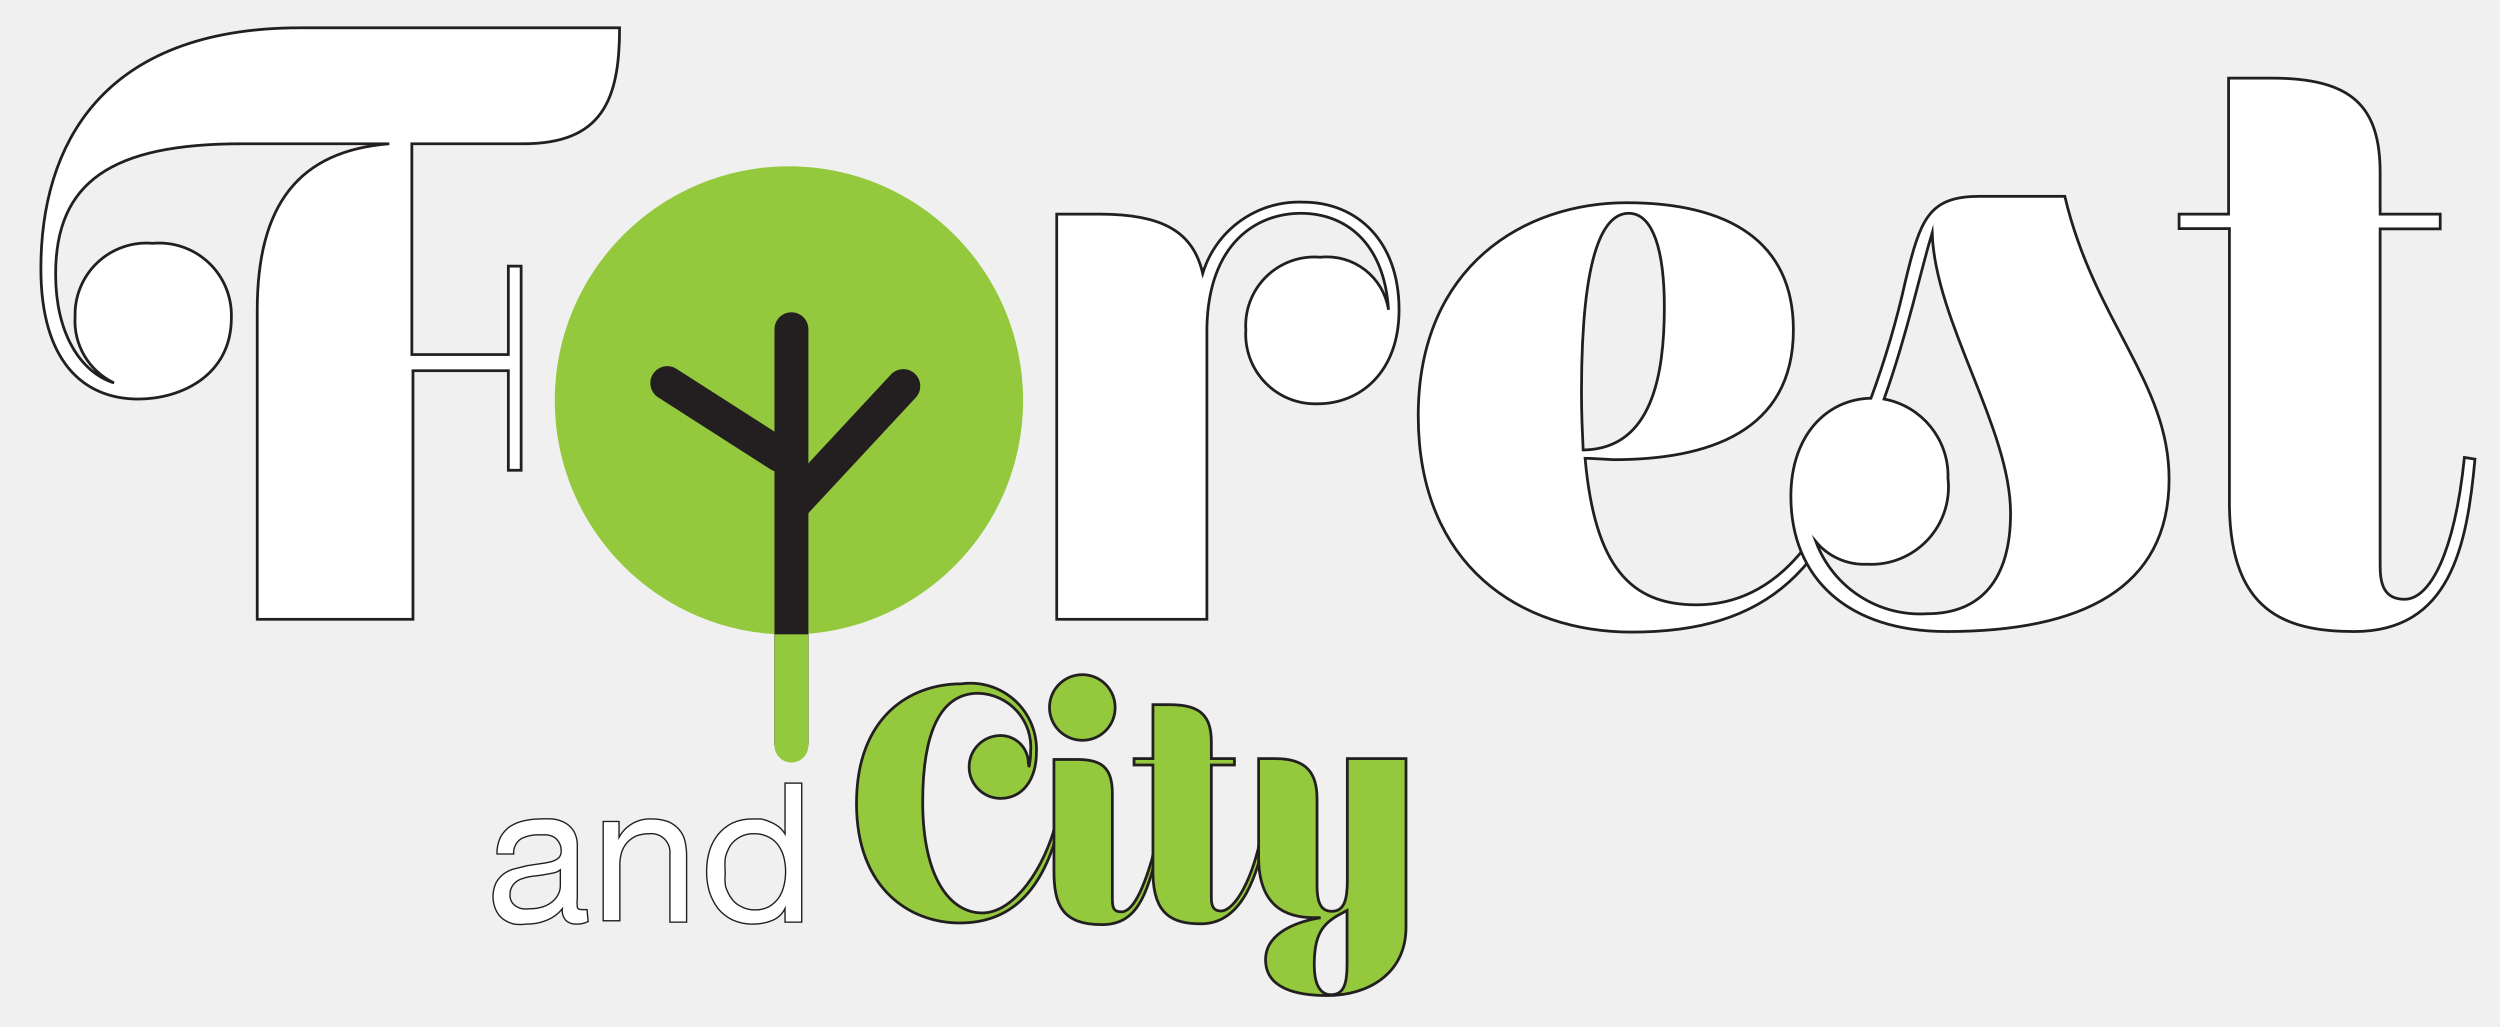
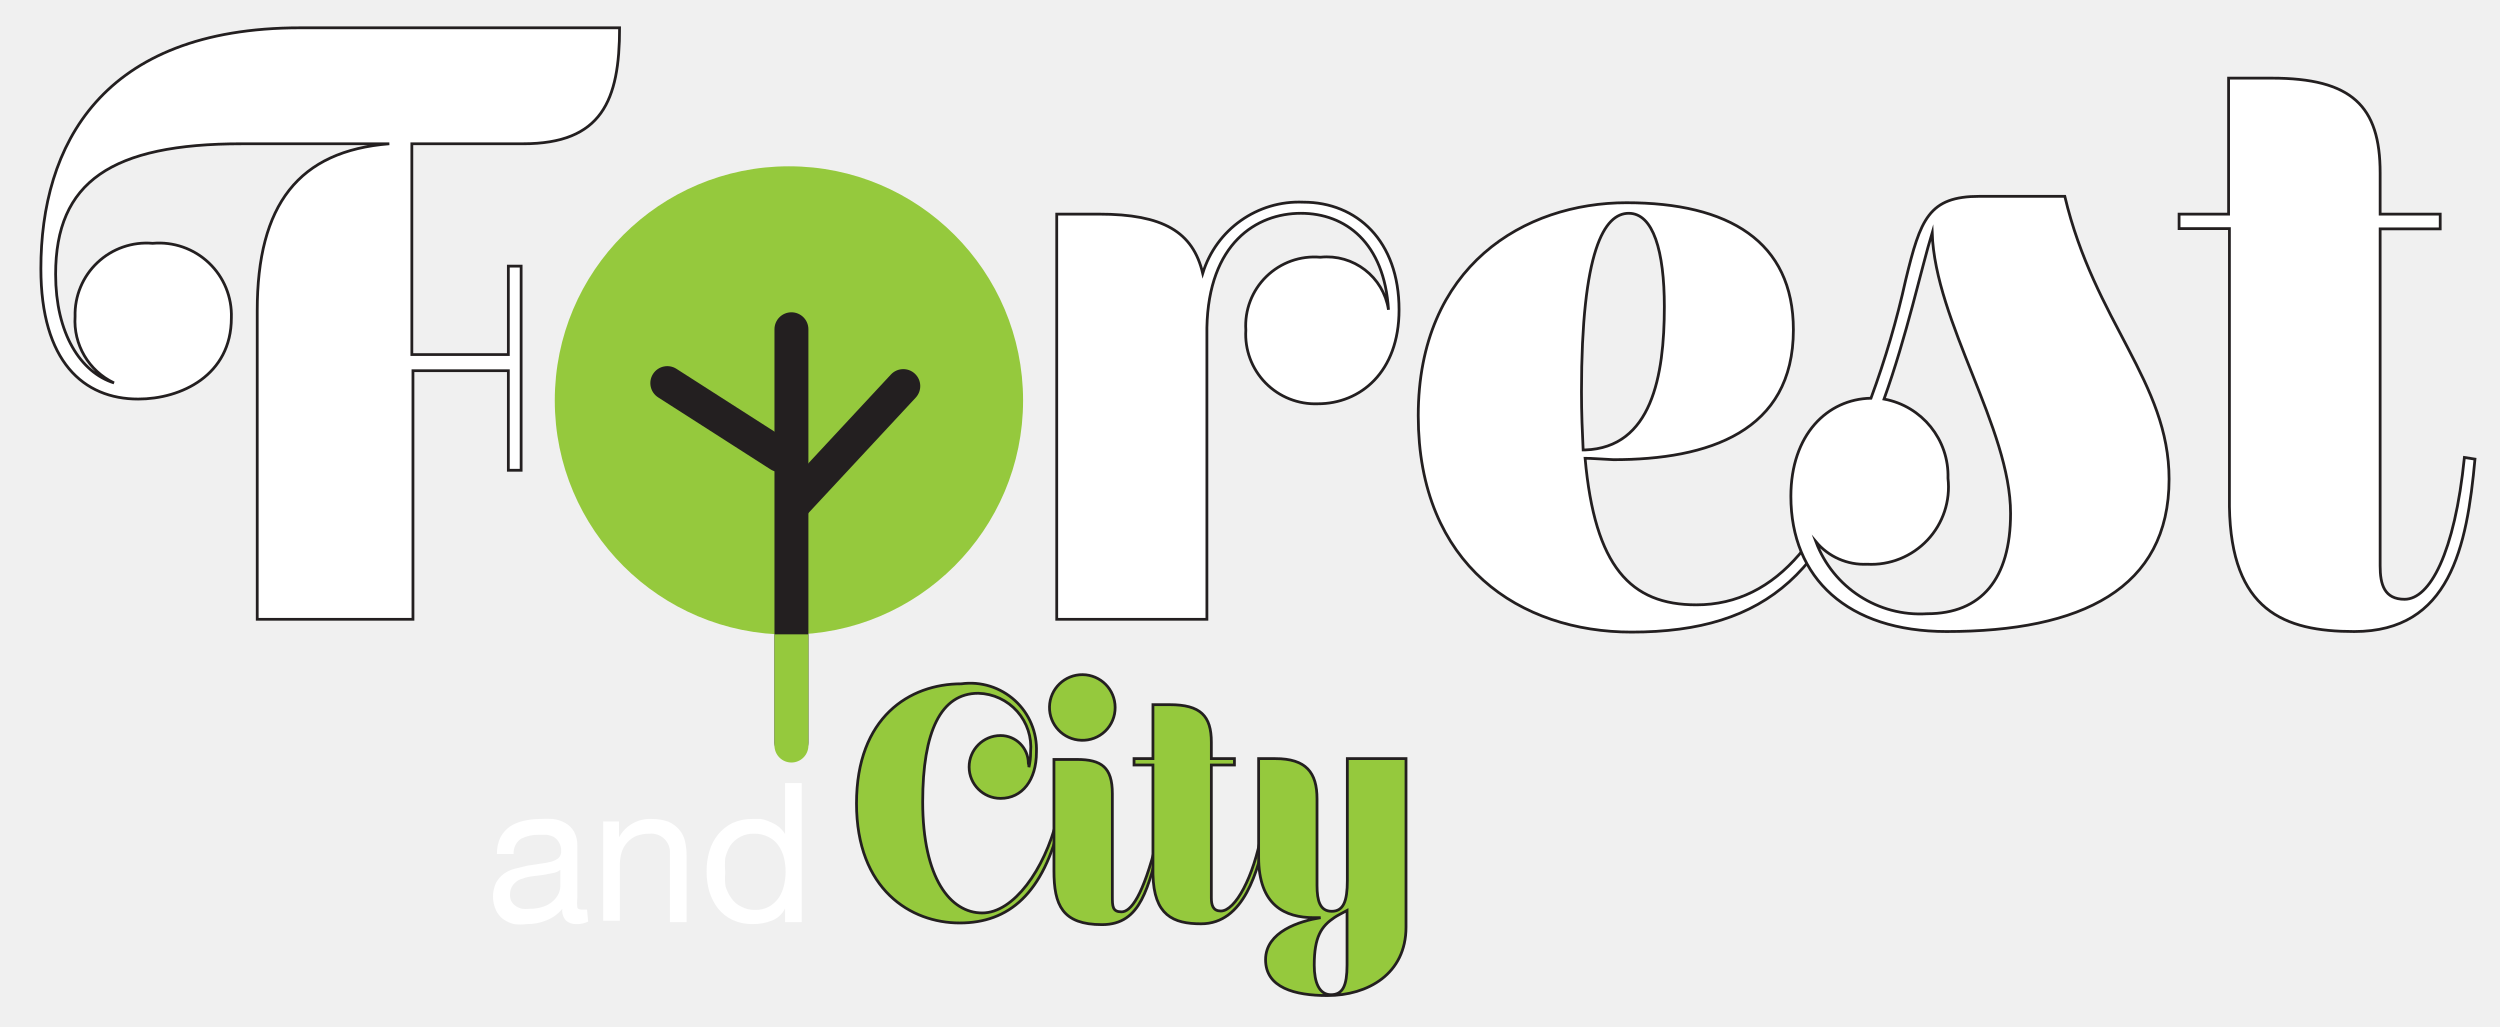
<svg xmlns="http://www.w3.org/2000/svg" id="Layer_1" data-name="Layer 1" viewBox="0 0 89.9 36.92">
-   <defs>
-     <style>
-             .cls-1,.cls-5{fill:#95c93d;}.cls-2{fill:#231f20;}.cls-3,.cls-4{fill:#fff;}.cls-3,.cls-4,.cls-5{stroke:#231f20;stroke-miterlimit:10;}.cls-3,.cls-5{stroke-width:0.1px;}.cls-4{stroke-width:0.05px;}
-         </style>
-   </defs>
-   <circle class="cls-1" cx="28.37" cy="14.4" r="8.42" />
-   <rect class="cls-2" x="27.85" y="11.23" width="1.22" height="16.08" rx="0.61" />
-   <rect class="cls-2" x="25.4" y="12.07" width="1.22" height="6.02" rx="0.61" transform="translate(-0.71 28.84) rotate(-57.36)" />
-   <rect class="cls-2" x="29.88" y="12.49" width="1.22" height="7.05" rx="0.61" transform="translate(19.07 -16.47) rotate(42.91)" />
-   <path class="cls-1" d="M27.85,22.81h1.22a0,0,0,0,1,0,0v4a.61.61,0,0,1-.61.61h0a.61.61,0,0,1-.61-.61v-4A0,0,0,0,1,27.85,22.81Z" />
-   <path class="cls-3" d="M9.25,22.27V11.17c0-3.82,1.49-5.74,4.75-6H8.7C4,5.17,2,6.54,2,9.86,2,12,2.9,13.39,4.1,13.77a2.47,2.47,0,0,1-1.4-2.39A2.57,2.57,0,0,1,5.49,8.75a2.6,2.6,0,0,1,2.83,2.68c0,2.07-1.81,2.92-3.35,2.92C3,14.35,1.47,13,1.47,9.66,1.47,5.25,3.63,1,10.8,1H22.28c0,2.62-.64,4.17-3.47,4.17h-4v7.58h3.47V9.57h.46v7.34h-.46V13.33H14.85v8.94Z" />
-   <path class="cls-3" d="M39.52,7.7c2.31,0,3.38.64,3.73,2.13a3.62,3.62,0,0,1,3.62-2.56c1.92,0,3.44,1.39,3.44,3.87,0,2.25-1.4,3.38-2.92,3.38a2.5,2.5,0,0,1-2.59-2.65,2.47,2.47,0,0,1,2.68-2.62,2.24,2.24,0,0,1,2.45,1.89c-.15-2.42-1.55-3.47-3.15-3.47s-3.32,1.08-3.38,4.11V22.27H38V7.7Z" />
-   <path class="cls-3" d="M57,16.48c.35,3.9,1.63,5.27,4,5.27,2.91,0,4.93-2.51,6.12-7l.26.11c-1.37,5.66-3.82,7.87-8.71,7.87-4,0-7.67-2.39-7.67-7.78s3.82-7.66,7.49-7.66,6,1.39,6,4.57c0,3.67-3.06,4.67-6.47,4.67C57.57,16.51,57.25,16.48,57,16.48Zm0-.3c2.39-.08,2.85-2.65,2.85-5.15,0-2-.4-3.36-1.28-3.36S56.87,9,56.87,14.09C56.87,14.87,56.9,15.54,56.93,16.18Z" />
-   <path class="cls-3" d="M64.4,17.85c0-2.22,1.31-3.5,2.88-3.53a32.68,32.68,0,0,0,1.25-4.26c.53-2.18.82-3,2.66-3h3.06C75.32,11.58,78,13.74,78,17.23c0,3.94-3.15,5.48-8,5.48C66.44,22.71,64.4,20.79,64.4,17.85Zm3.35-3.5a2.81,2.81,0,0,1,2.3,2.85,2.78,2.78,0,0,1-2.91,3.09,2.26,2.26,0,0,1-1.84-.81,4,4,0,0,0,4,2.59c1.95,0,3-1.25,3-3.61,0-3.06-2.71-6.88-2.82-10.09C69.09,9.66,68.56,12.1,67.75,14.35Z" />
-   <path class="cls-3" d="M89,16.51c-.29,3.17-.9,6.2-4.34,6.2-2.54,0-4.43-.76-4.49-4.49v-10H78.36V7.7h1.78V2.81h1.55c2.88,0,3.9,1,3.9,3.41V7.7h2.16v.53H85.59V20.35c0,.67.15,1.2.88,1.2.9,0,1.8-1.64,2.15-5.1Z" />
-   <path class="cls-4" d="M21.15,33.14a.89.89,0,0,1-.43.09.51.51,0,0,1-.37-.13.54.54,0,0,1-.13-.42,1.37,1.37,0,0,1-.58.42,1.78,1.78,0,0,1-.7.13,1.71,1.71,0,0,1-.46,0,1.17,1.17,0,0,1-.39-.18.86.86,0,0,1-.25-.31,1.17,1.17,0,0,1,0-1,1,1,0,0,1,.28-.32,1.17,1.17,0,0,1,.39-.18l.45-.11.46-.07a3.08,3.08,0,0,0,.39-.07.76.76,0,0,0,.27-.13.33.33,0,0,0,.1-.26.57.57,0,0,0-.08-.31.55.55,0,0,0-.18-.19.79.79,0,0,0-.26-.08l-.29,0a1.33,1.33,0,0,0-.63.14.61.61,0,0,0-.27.55h-.6A1.33,1.33,0,0,1,18,30.1a1.14,1.14,0,0,1,.34-.38,1.48,1.48,0,0,1,.48-.2,2.63,2.63,0,0,1,.58-.07,3.88,3.88,0,0,1,.48,0,1.2,1.2,0,0,1,.44.14.86.86,0,0,1,.32.31,1,1,0,0,1,.12.51V32.3a1.24,1.24,0,0,0,0,.31c0,.07.07.1.17.1l.18,0Zm-1-1.86a.59.59,0,0,1-.29.12l-.38.07-.41.05a1.89,1.89,0,0,0-.36.1.67.67,0,0,0-.26.2.57.57,0,0,0-.11.36.45.45,0,0,0,.22.41.63.63,0,0,0,.22.09,1.09,1.09,0,0,0,.26,0,1.52,1.52,0,0,0,.51-.08,1,1,0,0,0,.34-.2.82.82,0,0,0,.2-.27.7.7,0,0,0,.06-.27Z" />
-   <path class="cls-4" d="M22.26,29.54v.57h0a1.26,1.26,0,0,1,1.18-.66,1.71,1.71,0,0,1,.6.1,1.08,1.08,0,0,1,.38.28.94.94,0,0,1,.21.41,2.23,2.23,0,0,1,.06.54v2.38h-.6V30.71a.67.67,0,0,0-.73-.73,1.38,1.38,0,0,0-.48.08,1,1,0,0,0-.33.24,1,1,0,0,0-.2.36,1.63,1.63,0,0,0-.06.45v2h-.6V29.54Z" />
-   <path class="cls-4" d="M28.23,33.16v-.49h0a.88.88,0,0,1-.46.43,1.78,1.78,0,0,1-.7.13,1.67,1.67,0,0,1-.73-.15,1.5,1.5,0,0,1-.52-.41,2,2,0,0,1-.31-.6,2.52,2.52,0,0,1-.1-.73,2.48,2.48,0,0,1,.1-.73,1.71,1.71,0,0,1,.31-.6,1.59,1.59,0,0,1,.51-.41,1.67,1.67,0,0,1,.73-.15l.3,0a1.31,1.31,0,0,1,.32.1,1.34,1.34,0,0,1,.31.17,1.05,1.05,0,0,1,.24.27h0V28.16h.6v5Zm-2.14-1.29a1.44,1.44,0,0,0,.21.43.85.85,0,0,0,.35.3,1,1,0,0,0,.5.12,1,1,0,0,0,.51-.12,1.13,1.13,0,0,0,.34-.31,1.34,1.34,0,0,0,.19-.44,2.14,2.14,0,0,0,.06-.5,2.1,2.1,0,0,0-.06-.51,1.27,1.27,0,0,0-.2-.44.92.92,0,0,0-.35-.3,1.09,1.09,0,0,0-.53-.12,1,1,0,0,0-.85.43,1.51,1.51,0,0,0-.18.45,3,3,0,0,0,0,.52A2,2,0,0,0,26.09,31.87Z" />
-   <path class="cls-5" d="M37,27.59a2.29,2.29,0,0,0,.06-.54,1.94,1.94,0,0,0-1.88-2.12c-1.35,0-2,1.38-2,3.9,0,2.76,1,4,2.14,4s2.24-1.58,2.68-3.33l.14,0c-.61,2.65-1.87,3.69-3.63,3.69s-3.71-1.2-3.71-4.3,1.91-4.3,3.77-4.3a2.38,2.38,0,0,1,2.7,2.46c0,1-.51,1.66-1.29,1.66a1.13,1.13,0,1,1,0-2.26,1,1,0,0,1,1,1A.34.34,0,0,1,37,27.59Z" />
-   <path class="cls-5" d="M38.88,26.62a1.18,1.18,0,1,1,1.22-1.18A1.17,1.17,0,0,1,38.88,26.62Zm2.86,3.63c-.46,1.62-.68,3-2.11,3s-1.73-.7-1.73-1.94v-4h.82c.89,0,1.28.28,1.28,1.23v3.68c0,.37,0,.57.33.57s.77-.55,1.27-2.54Z" />
-   <path class="cls-5" d="M44.39,27.51h-.83v4.78c0,.26.06.47.34.47.52,0,1.18-1.22,1.47-2.81l.15.05c-.28,1.28-.77,3.22-2.33,3.22-1,0-1.7-.3-1.73-1.78V27.51h-.68v-.23h.68V25.34h.6c1.11,0,1.5.4,1.5,1.35v.59h.83Z" />
-   <path class="cls-5" d="M47.49,33h-.23c-1.06,0-2-.44-2-2.18V27.28h.6c1.11,0,1.5.5,1.5,1.45v3.11c0,.56.11.93.53.93s.56-.36.56-1.1V27.28h2.11v6.06c0,1.68-1.37,2.46-2.83,2.46-1.17,0-2.22-.28-2.22-1.29S46.74,33.12,47.49,33Zm.95-.26c-.13.07-.38.2-.45.25-.48.32-.73.7-.73,1.72,0,.62.18,1.06.6,1.06s.58-.31.58-1.07Z" />
+   <circle cx="28.37" cy="14.4" r="8.42" fill="#95c93d" />
+   <rect x="27.85" y="11.23" width="1.22" height="16.08" rx="0.61" fill="#231f20" />
+   <rect x="25.4" y="12.07" width="1.22" height="6.02" rx="0.61" transform="translate(-0.71 28.84) rotate(-57.36)" fill="#231f20" />
+   <rect x="29.88" y="12.49" width="1.22" height="7.05" rx="0.61" transform="translate(19.07 -16.47) rotate(42.91)" fill="#231f20" />
+   <path d="M27.85,22.81h1.22a0,0,0,0,1,0,0v4a.61.61,0,0,1-.61.61h0a.61.61,0,0,1-.61-.61v-4A0,0,0,0,1,27.85,22.81Z" fill="#95c93d" />
+   <path d="M9.25,22.27V11.17c0-3.82,1.49-5.74,4.75-6H8.7C4,5.17,2,6.54,2,9.86,2,12,2.9,13.39,4.1,13.77a2.47,2.47,0,0,1-1.4-2.39A2.57,2.57,0,0,1,5.49,8.75a2.6,2.6,0,0,1,2.83,2.68c0,2.07-1.81,2.92-3.35,2.92C3,14.35,1.47,13,1.47,9.66,1.47,5.25,3.63,1,10.8,1H22.28c0,2.62-.64,4.17-3.47,4.17h-4v7.58h3.47V9.57h.46v7.34h-.46V13.33H14.85v8.94Z" fill="#fff" stroke="#231f20" stroke-miterlimit="10" stroke-width="0.1" />
+   <path d="M39.52,7.7c2.31,0,3.38.64,3.73,2.13a3.62,3.62,0,0,1,3.62-2.56c1.92,0,3.44,1.39,3.44,3.87,0,2.25-1.4,3.38-2.92,3.38a2.5,2.5,0,0,1-2.59-2.65,2.47,2.47,0,0,1,2.68-2.62,2.24,2.24,0,0,1,2.45,1.89c-.15-2.42-1.55-3.47-3.15-3.47s-3.32,1.08-3.38,4.11V22.27H38V7.7Z" fill="#fff" stroke="#231f20" stroke-miterlimit="10" stroke-width="0.1" />
+   <path d="M57,16.48c.35,3.9,1.63,5.27,4,5.27,2.91,0,4.93-2.51,6.12-7l.26.11c-1.37,5.66-3.82,7.87-8.71,7.87-4,0-7.67-2.39-7.67-7.78s3.82-7.66,7.49-7.66,6,1.39,6,4.57c0,3.67-3.06,4.67-6.47,4.67C57.57,16.51,57.25,16.48,57,16.48Zm0-.3c2.39-.08,2.85-2.65,2.85-5.15,0-2-.4-3.36-1.28-3.36S56.87,9,56.87,14.09C56.87,14.87,56.9,15.54,56.93,16.18Z" fill="#fff" stroke="#231f20" stroke-miterlimit="10" stroke-width="0.1" />
+   <path d="M64.4,17.85c0-2.22,1.31-3.5,2.88-3.53a32.68,32.68,0,0,0,1.25-4.26c.53-2.18.82-3,2.66-3h3.06C75.32,11.58,78,13.74,78,17.23c0,3.94-3.15,5.48-8,5.48C66.44,22.71,64.4,20.79,64.4,17.85Zm3.35-3.5a2.81,2.81,0,0,1,2.3,2.85,2.78,2.78,0,0,1-2.91,3.09,2.26,2.26,0,0,1-1.84-.81,4,4,0,0,0,4,2.59c1.95,0,3-1.25,3-3.61,0-3.06-2.71-6.88-2.82-10.09C69.09,9.66,68.56,12.1,67.75,14.35Z" fill="#fff" stroke="#231f20" stroke-miterlimit="10" stroke-width="0.1" />
+   <path d="M89,16.51c-.29,3.17-.9,6.2-4.34,6.2-2.54,0-4.43-.76-4.49-4.49v-10H78.36V7.7h1.78V2.81h1.55c2.88,0,3.9,1,3.9,3.41V7.7h2.16v.53H85.59V20.35c0,.67.15,1.2.88,1.2.9,0,1.8-1.64,2.15-5.1Z" fill="#fff" stroke="#231f20" stroke-miterlimit="10" stroke-width="0.1" />
+   <path d="M21.15,33.14a.89.89,0,0,1-.43.09.51.51,0,0,1-.37-.13.54.54,0,0,1-.13-.42,1.37,1.37,0,0,1-.58.42,1.78,1.78,0,0,1-.7.13,1.71,1.71,0,0,1-.46,0,1.17,1.17,0,0,1-.39-.18.86.86,0,0,1-.25-.31,1.17,1.17,0,0,1,0-1,1,1,0,0,1,.28-.32,1.17,1.17,0,0,1,.39-.18l.45-.11.46-.07a3.08,3.08,0,0,0,.39-.07.76.76,0,0,0,.27-.13.33.33,0,0,0,.1-.26.57.57,0,0,0-.08-.31.55.55,0,0,0-.18-.19.79.79,0,0,0-.26-.08l-.29,0a1.33,1.33,0,0,0-.63.14.61.61,0,0,0-.27.55h-.6A1.33,1.33,0,0,1,18,30.1a1.14,1.14,0,0,1,.34-.38,1.48,1.48,0,0,1,.48-.2,2.63,2.63,0,0,1,.58-.07,3.88,3.88,0,0,1,.48,0,1.2,1.2,0,0,1,.44.14.86.86,0,0,1,.32.31,1,1,0,0,1,.12.51V32.3a1.24,1.24,0,0,0,0,.31c0,.07.07.1.17.1l.18,0Zm-1-1.86a.59.59,0,0,1-.29.12l-.38.07-.41.05a1.89,1.89,0,0,0-.36.1.67.67,0,0,0-.26.2.57.57,0,0,0-.11.36.45.45,0,0,0,.22.41.63.63,0,0,0,.22.09,1.09,1.09,0,0,0,.26,0,1.52,1.52,0,0,0,.51-.08,1,1,0,0,0,.34-.2.82.82,0,0,0,.2-.27.7.7,0,0,0,.06-.27Z" fill="#fff" />
+   <path d="M22.26,29.54v.57h0a1.26,1.26,0,0,1,1.18-.66,1.71,1.71,0,0,1,.6.1,1.08,1.08,0,0,1,.38.28.94.94,0,0,1,.21.41,2.23,2.23,0,0,1,.06.54v2.38h-.6V30.71a.67.67,0,0,0-.73-.73,1.38,1.38,0,0,0-.48.08,1,1,0,0,0-.33.24,1,1,0,0,0-.2.36,1.63,1.63,0,0,0-.06.45v2h-.6V29.54Z" fill="#fff" />
+   <path d="M28.23,33.16v-.49h0a.88.88,0,0,1-.46.43,1.78,1.78,0,0,1-.7.13,1.67,1.67,0,0,1-.73-.15,1.5,1.5,0,0,1-.52-.41,2,2,0,0,1-.31-.6,2.52,2.52,0,0,1-.1-.73,2.48,2.48,0,0,1,.1-.73,1.71,1.71,0,0,1,.31-.6,1.59,1.59,0,0,1,.51-.41,1.67,1.67,0,0,1,.73-.15l.3,0a1.31,1.31,0,0,1,.32.1,1.34,1.34,0,0,1,.31.17,1.05,1.05,0,0,1,.24.27h0V28.16h.6v5Zm-2.14-1.29a1.44,1.44,0,0,0,.21.43.85.85,0,0,0,.35.3,1,1,0,0,0,.5.12,1,1,0,0,0,.51-.12,1.13,1.13,0,0,0,.34-.31,1.34,1.34,0,0,0,.19-.44,2.14,2.14,0,0,0,.06-.5,2.1,2.1,0,0,0-.06-.51,1.27,1.27,0,0,0-.2-.44.92.92,0,0,0-.35-.3,1.09,1.09,0,0,0-.53-.12,1,1,0,0,0-.85.43,1.51,1.51,0,0,0-.18.45,3,3,0,0,0,0,.52A2,2,0,0,0,26.09,31.87Z" fill="#fff" />
+   <path d="M37,27.59a2.29,2.29,0,0,0,.06-.54,1.94,1.94,0,0,0-1.88-2.12c-1.35,0-2,1.38-2,3.9,0,2.76,1,4,2.14,4s2.24-1.58,2.68-3.33l.14,0c-.61,2.65-1.87,3.69-3.63,3.69s-3.71-1.2-3.71-4.3,1.91-4.3,3.77-4.3a2.38,2.38,0,0,1,2.7,2.46c0,1-.51,1.66-1.29,1.66a1.13,1.13,0,1,1,0-2.26,1,1,0,0,1,1,1A.34.34,0,0,1,37,27.59Z" fill="#95c93d" stroke="#231f20" stroke-miterlimit="10" stroke-width="0.1" />
+   <path d="M38.88,26.62a1.18,1.18,0,1,1,1.22-1.18A1.17,1.17,0,0,1,38.88,26.62Zm2.86,3.63c-.46,1.62-.68,3-2.11,3s-1.73-.7-1.73-1.94v-4h.82c.89,0,1.28.28,1.28,1.23v3.68c0,.37,0,.57.33.57s.77-.55,1.27-2.54Z" fill="#95c93d" stroke="#231f20" stroke-miterlimit="10" stroke-width="0.1" />
+   <path d="M44.39,27.51h-.83v4.78c0,.26.06.47.34.47.52,0,1.18-1.22,1.47-2.81l.15.05c-.28,1.28-.77,3.22-2.33,3.22-1,0-1.7-.3-1.73-1.78V27.51h-.68v-.23h.68V25.34h.6c1.11,0,1.5.4,1.5,1.35v.59h.83Z" fill="#95c93d" stroke="#231f20" stroke-miterlimit="10" stroke-width="0.1" />
+   <path d="M47.49,33h-.23c-1.06,0-2-.44-2-2.18V27.28h.6c1.11,0,1.5.5,1.5,1.45v3.11c0,.56.11.93.53.93s.56-.36.56-1.1V27.28h2.11v6.06c0,1.68-1.37,2.46-2.83,2.46-1.17,0-2.22-.28-2.22-1.29S46.74,33.12,47.49,33Zm.95-.26c-.13.07-.38.2-.45.25-.48.32-.73.7-.73,1.72,0,.62.18,1.06.6,1.06s.58-.31.58-1.07Z" fill="#95c93d" stroke="#231f20" stroke-miterlimit="10" stroke-width="0.1" />
</svg>
